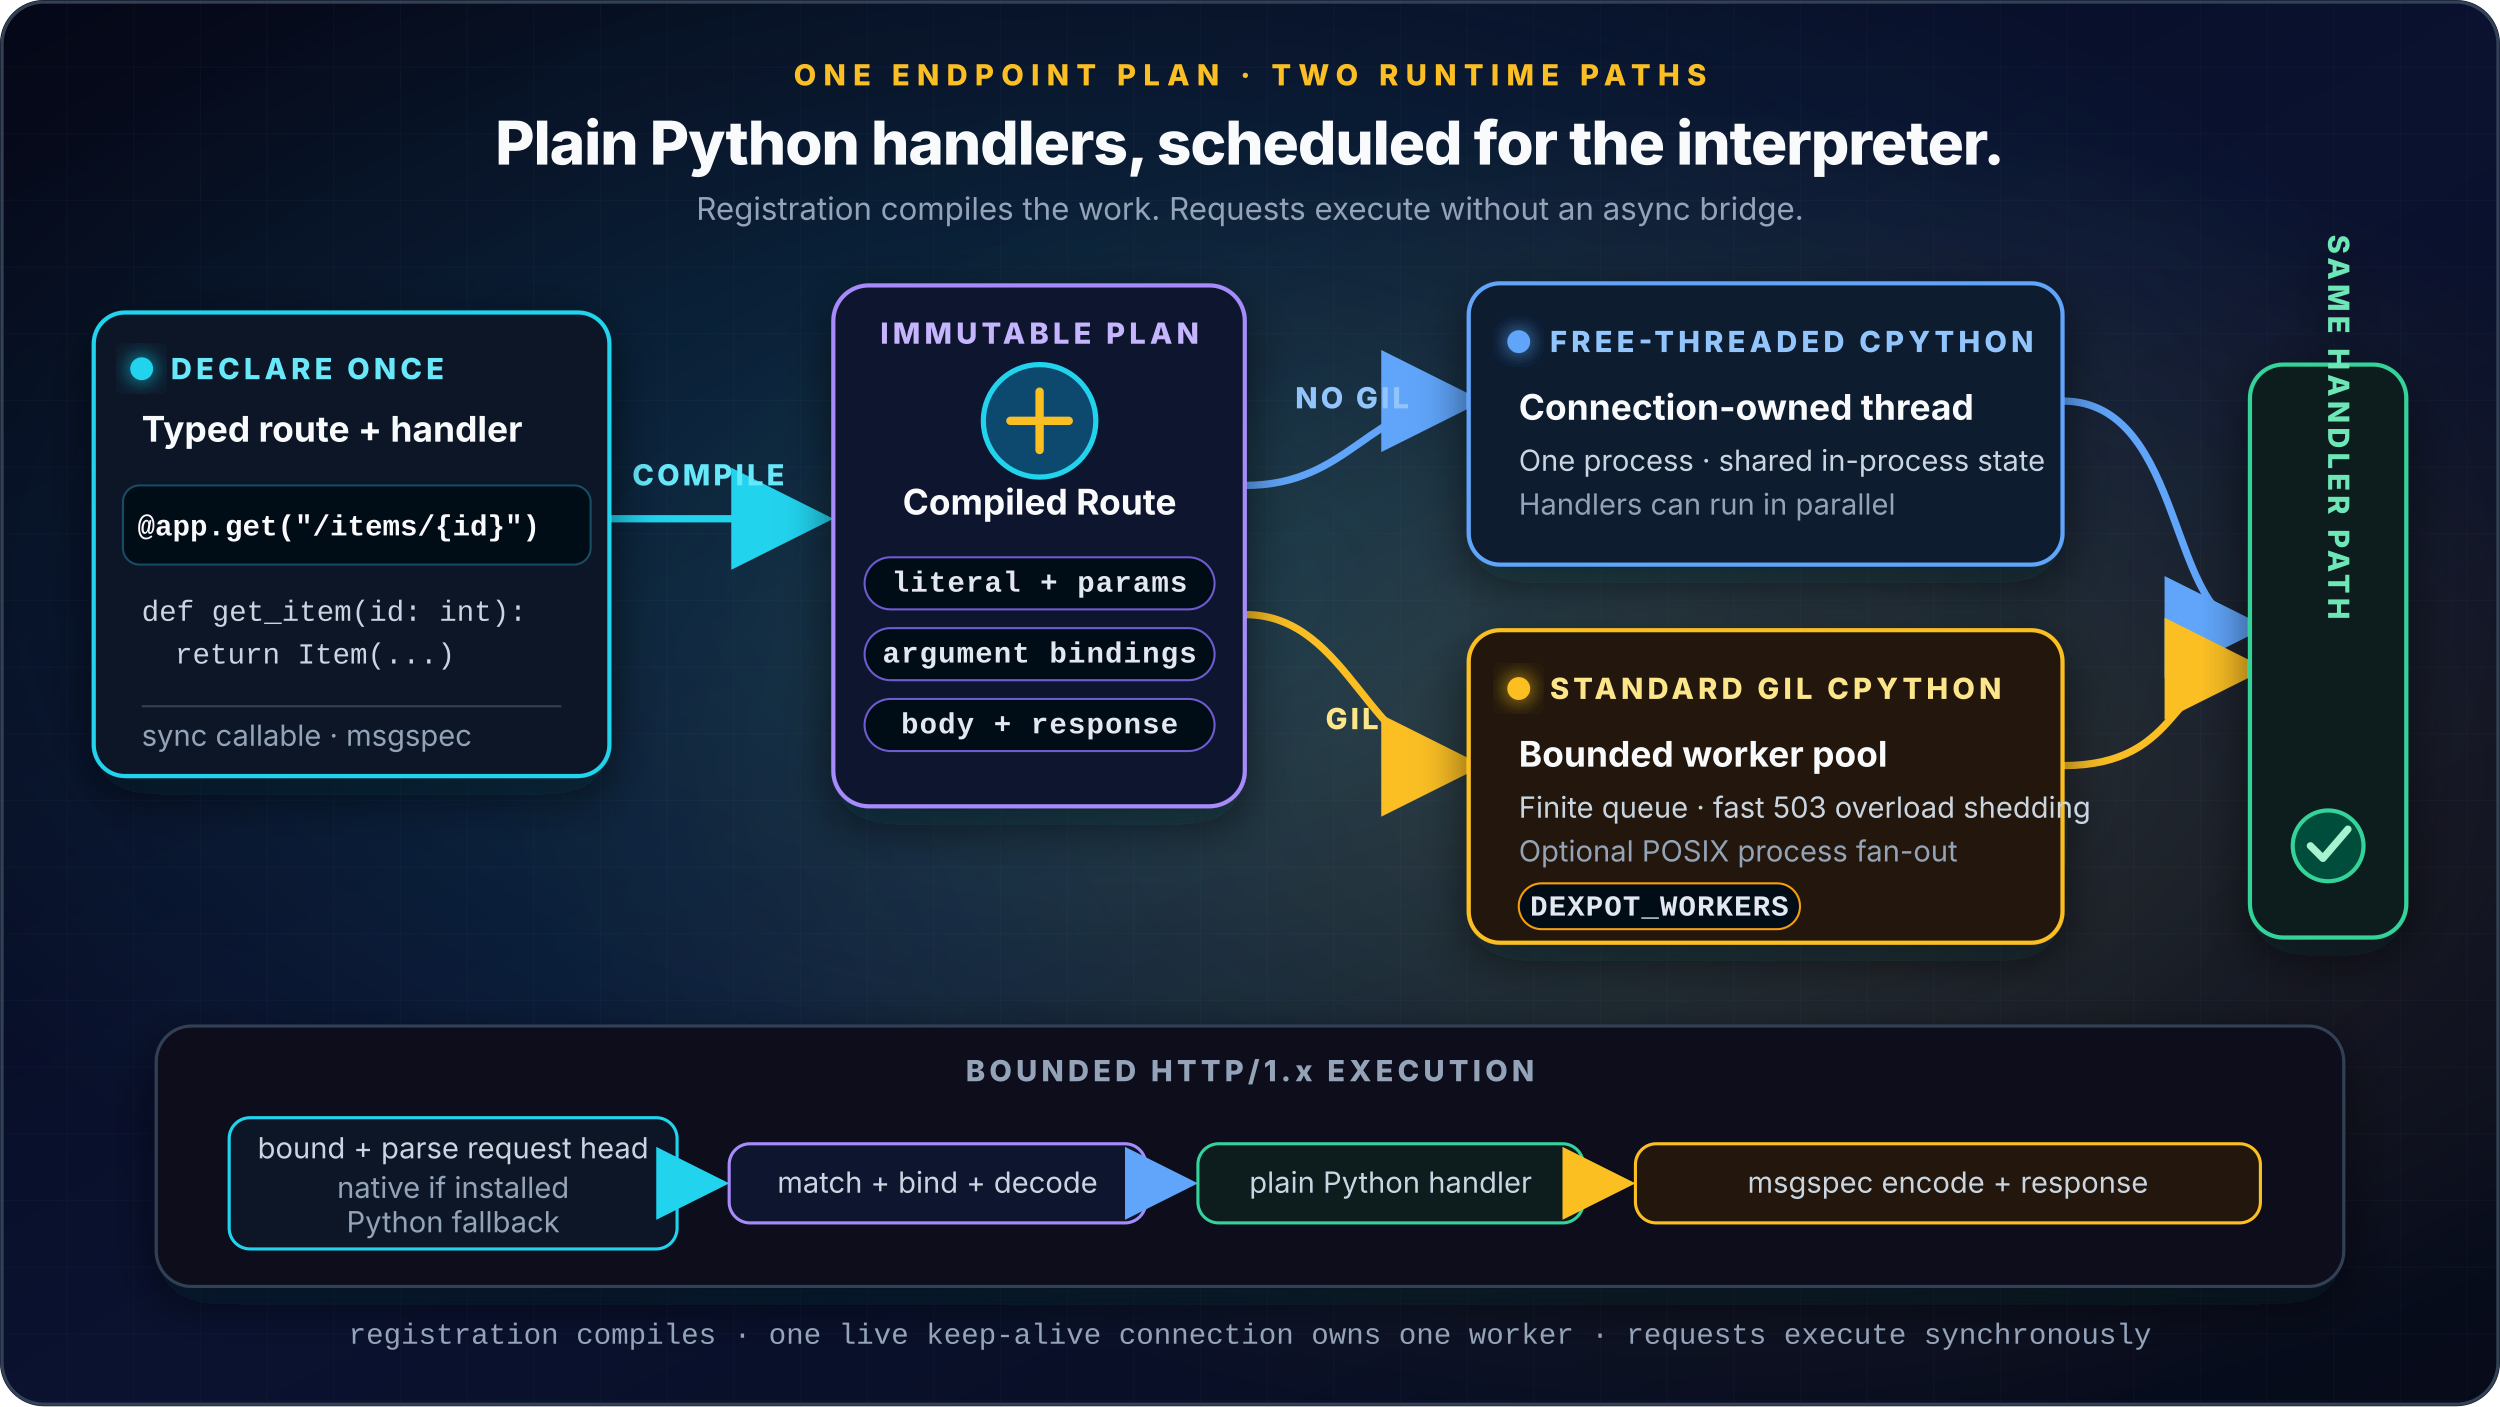
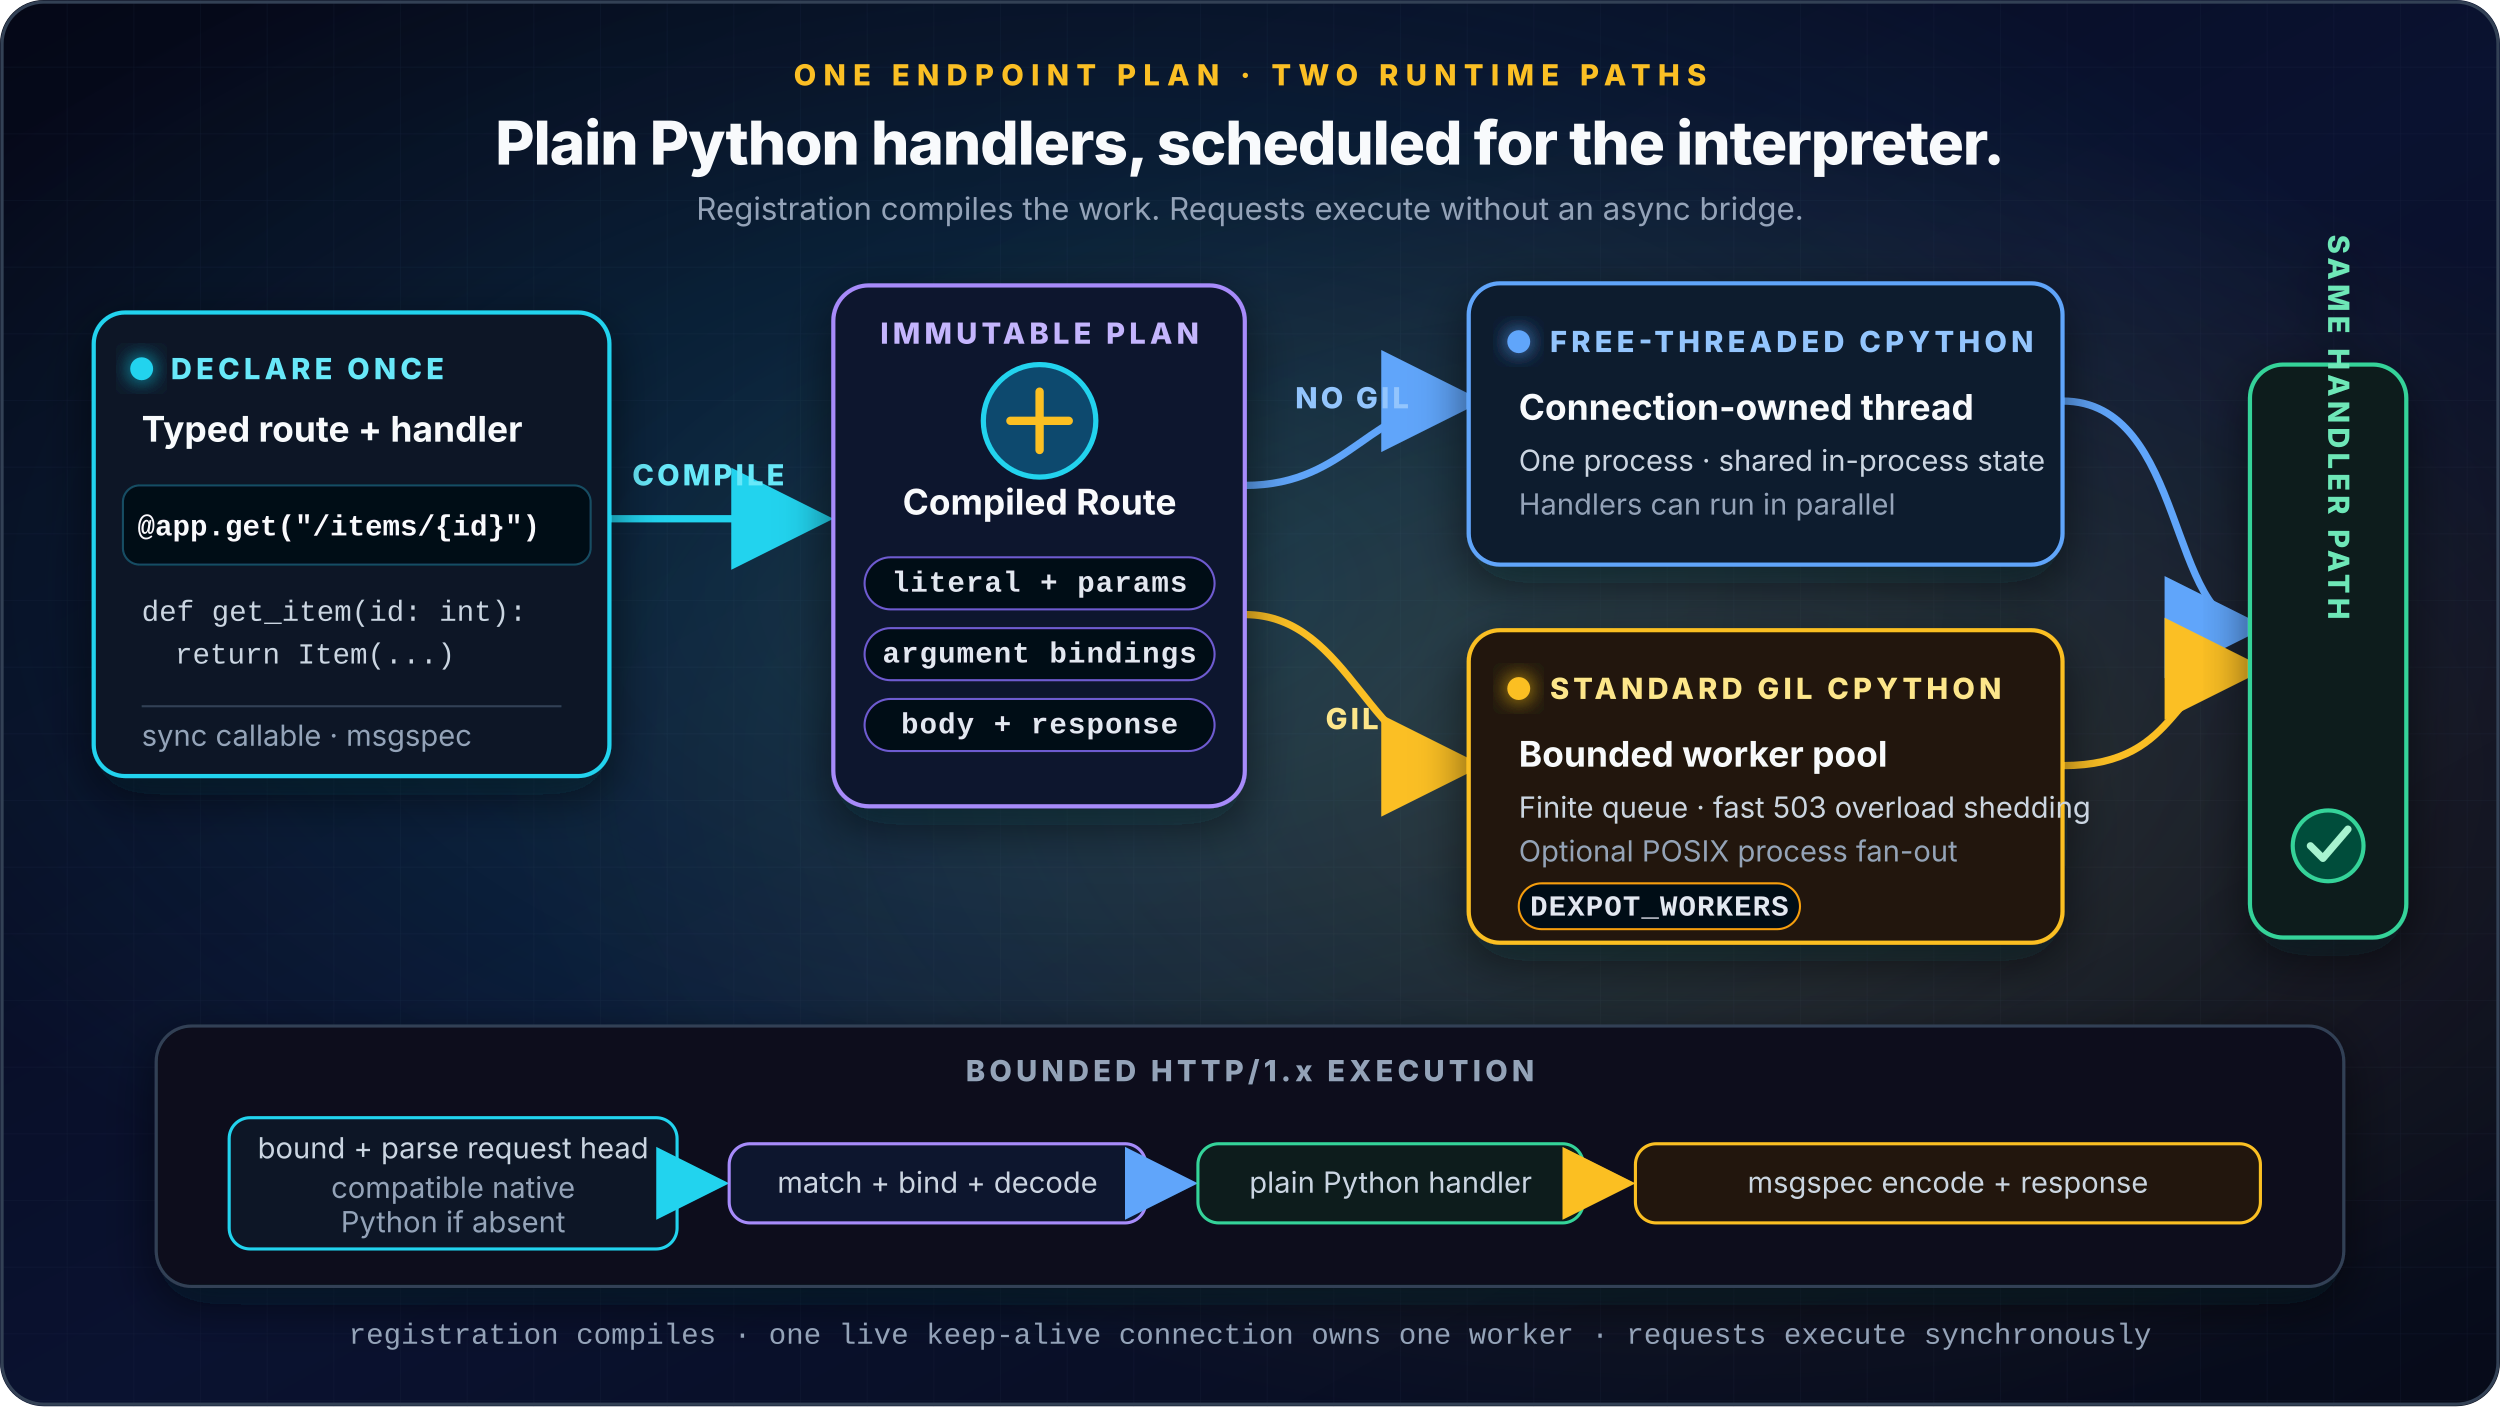
<svg xmlns="http://www.w3.org/2000/svg" width="2400" height="1350" viewBox="0 0 2400 1350" role="img" aria-labelledby="title desc">
  <defs>
    <linearGradient id="bg" x1="0" y1="0" x2="1" y2="1">
      <stop offset="0" stop-color="#050817" />
      <stop offset="0.52" stop-color="#0a1230" />
      <stop offset="1" stop-color="#070b19" />
    </linearGradient>
    <radialGradient id="cyanGlow" cx="45%" cy="42%" r="55%">
      <stop offset="0" stop-color="#22d3ee" stop-opacity="0.18" />
      <stop offset="1" stop-color="#22d3ee" stop-opacity="0" />
    </radialGradient>
    <radialGradient id="amberGlow" cx="68%" cy="55%" r="48%">
      <stop offset="0" stop-color="#fbbf24" stop-opacity="0.14" />
      <stop offset="1" stop-color="#fbbf24" stop-opacity="0" />
    </radialGradient>
    <pattern id="grid" width="64" height="64" patternUnits="userSpaceOnUse">
      <path d="M64 0H0V64" fill="none" stroke="#253250" stroke-width="1" opacity="0.28" />
    </pattern>
    <filter id="shadow" x="-30%" y="-30%" width="160%" height="160%">
      <feDropShadow dx="0" dy="16" stdDeviation="24" flood-color="#000814" flood-opacity="0.55" />
    </filter>
    <filter id="softGlow" x="-60%" y="-60%" width="220%" height="220%">
      <feGaussianBlur stdDeviation="10" result="blur" />
      <feMerge>
        <feMergeNode in="blur" />
        <feMergeNode in="SourceGraphic" />
      </feMerge>
    </filter>
    <marker id="cyanArrow" markerWidth="16" markerHeight="16" refX="13" refY="8" orient="auto" markerUnits="strokeWidth">
      <path d="M1 1L15 8L1 15Z" fill="#22d3ee" />
    </marker>
    <marker id="blueArrow" markerWidth="16" markerHeight="16" refX="13" refY="8" orient="auto" markerUnits="strokeWidth">
      <path d="M1 1L15 8L1 15Z" fill="#60a5fa" />
    </marker>
    <marker id="amberArrow" markerWidth="16" markerHeight="16" refX="13" refY="8" orient="auto" markerUnits="strokeWidth">
      <path d="M1 1L15 8L1 15Z" fill="#fbbf24" />
    </marker>
    <style>
      .sans { font-family: Inter, ui-sans-serif, -apple-system, BlinkMacSystemFont, "Segoe UI", sans-serif; }
      .mono { font-family: "SFMono-Regular", Consolas, "Liberation Mono", monospace; }
      .eyebrow { font-size: 28px; font-weight: 800; letter-spacing: 7px; }
      .headline { font-size: 58px; font-weight: 800; letter-spacing: -1px; }
      .subtitle { font-size: 30px; fill: #94a3b8; }
      .card-label { font-size: 28px; font-weight: 800; letter-spacing: 4px; }
      .card-title { font-size: 34px; font-weight: 750; fill: #f8fafc; }
      .body { font-size: 28px; fill: #cbd5e1; }
      .small { font-size: 28px; fill: #94a3b8; }
      .code { font-size: 28px; font-weight: 650; fill: #f8fafc; }
      .chip { font-size: 28px; font-weight: 750; fill: #e2e8f0; letter-spacing: 1px; }
      .flow-label { font-size: 28px; font-weight: 800; letter-spacing: 3px; }
    </style>
  </defs>
  <rect width="2400" height="1350" rx="42" fill="url(#bg)" />
  <rect width="2400" height="1350" rx="42" fill="url(#grid)" />
  <rect width="2400" height="1350" rx="42" fill="url(#cyanGlow)" />
  <rect width="2400" height="1350" rx="42" fill="url(#amberGlow)" />
  <rect x="2" y="2" width="2396" height="1346" rx="40" fill="none" stroke="#334155" stroke-width="3" />
  <text x="1200" y="82" text-anchor="middle" class="sans eyebrow" fill="#fbbf24">ONE ENDPOINT PLAN · TWO RUNTIME PATHS</text>
  <text x="1200" y="158" text-anchor="middle" class="sans headline" fill="#f8fafc">Plain Python handlers, scheduled for the interpreter.</text>
  <text x="1200" y="211" text-anchor="middle" class="sans subtitle">Registration compiles the work. Requests execute without an async bridge.</text>
  <path d="M585 498H786" fill="none" stroke="#22d3ee" stroke-width="7" marker-end="url(#cyanArrow)" />
  <text x="680" y="466" text-anchor="middle" class="sans flow-label" fill="#67e8f9">COMPILE</text>
  <path d="M1195 466C1298 466 1314 385 1410 385" fill="none" stroke="#60a5fa" stroke-width="7" marker-end="url(#blueArrow)" />
  <text x="1298" y="392" text-anchor="middle" class="sans flow-label" fill="#93c5fd">NO GIL</text>
  <path d="M1195 590C1298 590 1314 735 1410 735" fill="none" stroke="#fbbf24" stroke-width="7" marker-end="url(#amberArrow)" />
  <text x="1298" y="700" text-anchor="middle" class="sans flow-label" fill="#fde68a">GIL</text>
  <path d="M1980 385C2100 385 2080 602 2162 602" fill="none" stroke="#60a5fa" stroke-width="7" marker-end="url(#blueArrow)" />
  <path d="M1980 735C2100 735 2080 642 2162 642" fill="none" stroke="#fbbf24" stroke-width="7" marker-end="url(#amberArrow)" />
  <g filter="url(#shadow)">
    <rect x="90" y="300" width="495" height="445" rx="30" fill="#0b1727" stroke="#22d3ee" stroke-width="4" />
    <circle cx="136" cy="354" r="11" fill="#22d3ee" filter="url(#softGlow)" />
    <text x="164" y="364" class="sans card-label" fill="#67e8f9">DECLARE ONCE</text>
    <text x="136" y="424" class="sans card-title">Typed route + handler</text>
    <rect x="118" y="466" width="449" height="76" rx="16" fill="#050817" stroke="#164e63" stroke-width="2" />
    <text x="132" y="514" class="mono code">@app.get("/items/{id}")</text>
    <text x="136" y="596" class="mono body">def get_item(id: int):</text>
    <text x="168" y="637" class="mono body">return Item(...)</text>
    <line x1="136" y1="678" x2="539" y2="678" stroke="#334155" stroke-width="2" />
    <text x="136" y="716" class="sans small">sync callable · msgspec</text>
  </g>
  <g filter="url(#shadow)">
    <rect x="800" y="274" width="395" height="500" rx="34" fill="#10152e" stroke="#a78bfa" stroke-width="4" />
    <text x="998" y="330" text-anchor="middle" class="sans card-label" fill="#c4b5fd">IMMUTABLE PLAN</text>
    <circle cx="998" cy="404" r="54" fill="#0c4a6e" stroke="#22d3ee" stroke-width="5" />
    <path d="M970 404h56M998 376v56" stroke="#fbbf24" stroke-width="8" stroke-linecap="round" />
    <text x="998" y="494" text-anchor="middle" class="sans card-title">Compiled Route</text>
    <rect x="830" y="535" width="336" height="50" rx="25" fill="#050817" stroke="#6d5bd0" stroke-width="2" />
    <text x="998" y="568" text-anchor="middle" class="mono chip">literal + params</text>
    <rect x="830" y="603" width="336" height="50" rx="25" fill="#050817" stroke="#6d5bd0" stroke-width="2" />
    <text x="998" y="636" text-anchor="middle" class="mono chip">argument bindings</text>
    <rect x="830" y="671" width="336" height="50" rx="25" fill="#050817" stroke="#6d5bd0" stroke-width="2" />
    <text x="998" y="704" text-anchor="middle" class="mono chip">body + response</text>
  </g>
  <g filter="url(#shadow)">
    <rect x="1410" y="272" width="570" height="270" rx="30" fill="#0b1a2d" stroke="#60a5fa" stroke-width="4" />
    <circle cx="1458" cy="328" r="11" fill="#60a5fa" filter="url(#softGlow)" />
    <text x="1488" y="338" class="sans card-label" fill="#93c5fd">FREE-THREADED CPYTHON</text>
    <text x="1458" y="403" class="sans card-title">Connection-owned thread</text>
    <text x="1458" y="452" class="sans body">One process · shared in-process state</text>
    <text x="1458" y="494" class="sans small">Handlers can run in parallel</text>
  </g>
  <g filter="url(#shadow)">
    <rect x="1410" y="605" width="570" height="300" rx="30" fill="#21180a" stroke="#fbbf24" stroke-width="4" />
    <circle cx="1458" cy="661" r="11" fill="#fbbf24" filter="url(#softGlow)" />
    <text x="1488" y="671" class="sans card-label" fill="#fde68a">STANDARD GIL CPYTHON</text>
    <text x="1458" y="736" class="sans card-title">Bounded worker pool</text>
    <text x="1458" y="785" class="sans body">Finite queue · fast 503 overload shedding</text>
    <text x="1458" y="827" class="sans small">Optional POSIX process fan-out</text>
    <rect x="1458" y="848" width="270" height="44" rx="22" fill="#050817" stroke="#f59e0b" stroke-width="2" />
    <text x="1593" y="879" text-anchor="middle" class="mono chip">DEXPOT_WORKERS</text>
  </g>
  <g filter="url(#shadow)">
    <rect x="2160" y="350" width="150" height="550" rx="32" fill="#081a1c" stroke="#34d399" stroke-width="4" />
    <text x="2235" y="410" text-anchor="middle" class="sans card-label" fill="#6ee7b7" transform="rotate(90 2235 410)">SAME HANDLER PATH</text>
    <circle cx="2235" cy="812" r="34" fill="#064e3b" stroke="#34d399" stroke-width="4" />
    <path d="M2218 812l12 12 24-28" fill="none" stroke="#a7f3d0" stroke-width="7" stroke-linecap="round" stroke-linejoin="round" />
  </g>
  <g filter="url(#shadow)">
    <rect x="150" y="985" width="2100" height="250" rx="34" fill="#080d1c" stroke="#334155" stroke-width="3" />
    <text x="1200" y="1038" text-anchor="middle" class="sans card-label" fill="#94a3b8">BOUNDED HTTP/1.x EXECUTION</text>
    <rect x="220" y="1073" width="430" height="126" rx="20" fill="#0b1727" stroke="#22d3ee" stroke-width="3" />
    <text x="435" y="1112" text-anchor="middle" class="sans body">bound + parse request head</text>
-     <text x="435" y="1150" text-anchor="middle" class="sans small" fill="#67e8f9">native if installed</text>
-     <text x="435" y="1183" text-anchor="middle" class="sans small">Python fallback</text>
+     <text x="435" y="1150" text-anchor="middle" class="sans small" fill="#67e8f9">compatible native</text>
+     <text x="435" y="1183" text-anchor="middle" class="sans small">Python if absent</text>
    <path d="M650 1136H690" stroke="#22d3ee" stroke-width="5" marker-end="url(#cyanArrow)" />
    <rect x="700" y="1098" width="400" height="76" rx="20" fill="#10152e" stroke="#a78bfa" stroke-width="3" />
    <text x="900" y="1145" text-anchor="middle" class="sans body">match + bind + decode</text>
    <path d="M1100 1136H1140" stroke="#a78bfa" stroke-width="5" marker-end="url(#blueArrow)" />
    <rect x="1150" y="1098" width="370" height="76" rx="20" fill="#081a1c" stroke="#34d399" stroke-width="3" />
    <text x="1335" y="1145" text-anchor="middle" class="sans body">plain Python handler</text>
    <path d="M1520 1136H1560" stroke="#34d399" stroke-width="5" marker-end="url(#amberArrow)" />
    <rect x="1570" y="1098" width="600" height="76" rx="20" fill="#21180a" stroke="#fbbf24" stroke-width="3" />
    <text x="1870" y="1145" text-anchor="middle" class="sans body">msgspec encode + response</text>
  </g>
  <text x="1200" y="1290" text-anchor="middle" class="mono small" fill="#94a3b8">registration compiles · one live keep-alive connection owns one worker · requests execute synchronously</text>
</svg>
